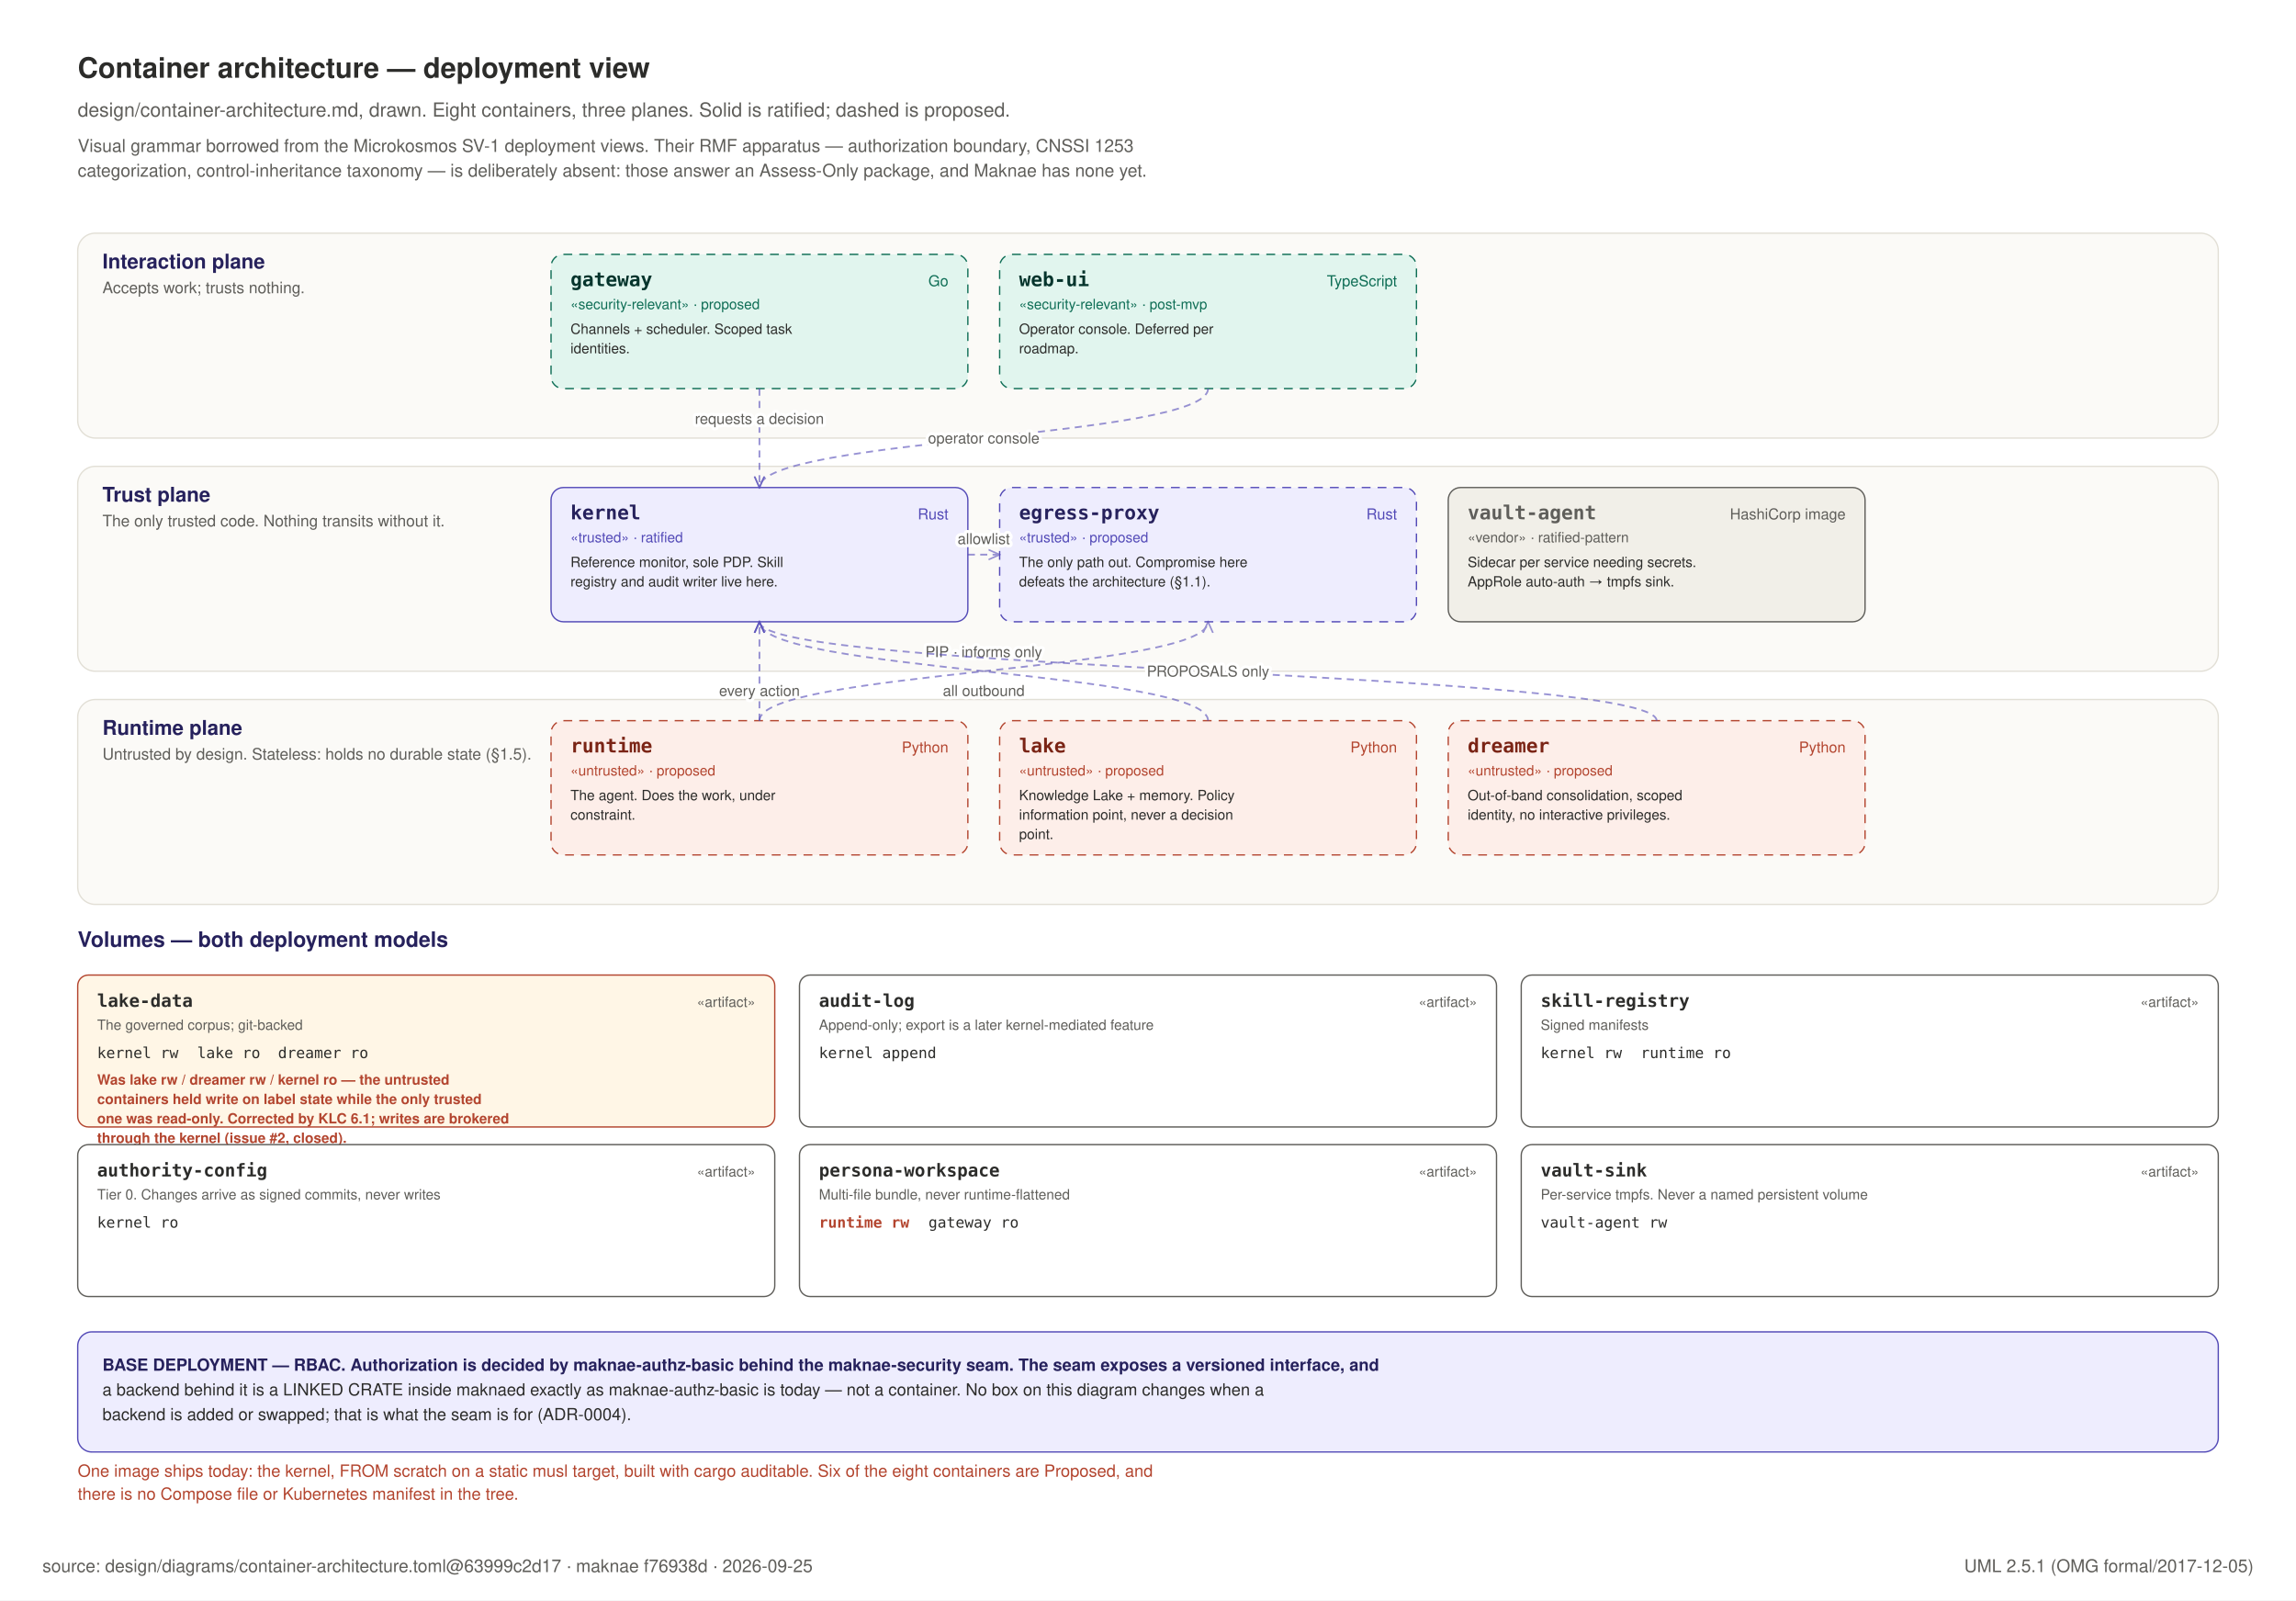
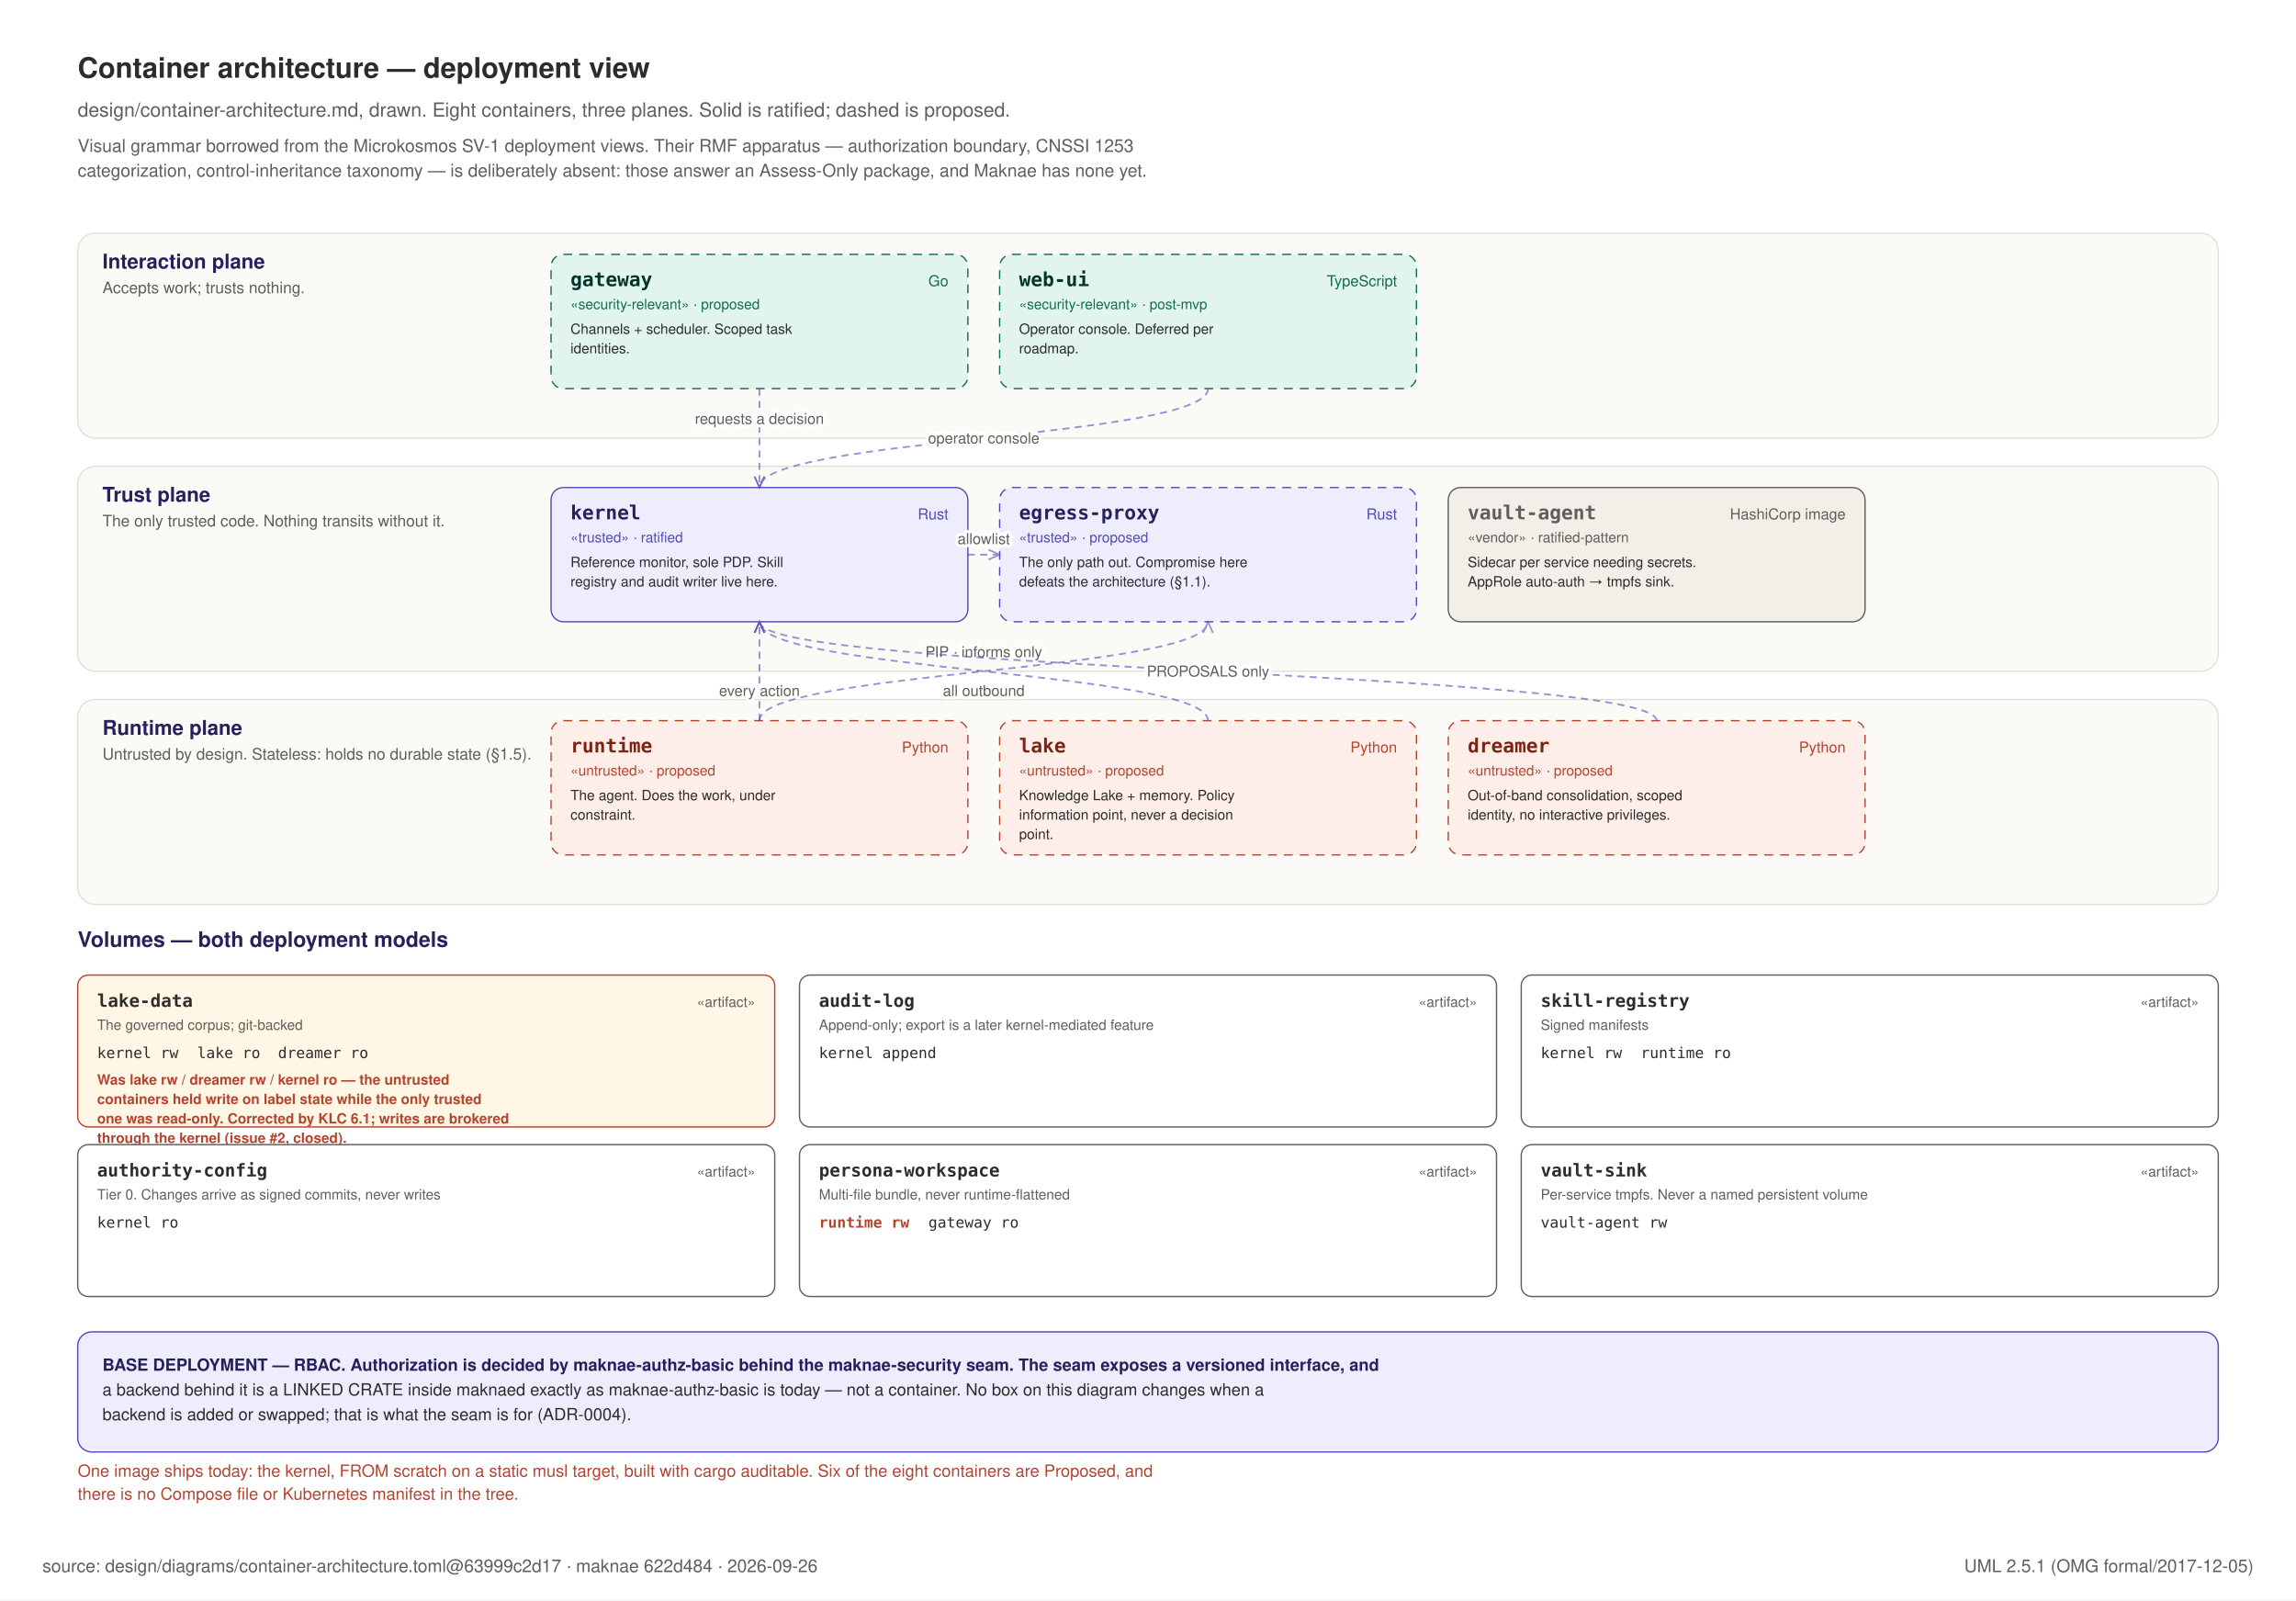
<svg xmlns="http://www.w3.org/2000/svg" width="1300" height="906" viewBox="0 0 1300 906" role="img">
  <rect x="0" y="0" width="1300" height="906" fill="#FFFFFF" />
  <text x="44" y="44" text-anchor="start" font-family="Helvetica, Arial, sans-serif" font-size="16" font-weight="600" fill="#2C2C2A">Container architecture — deployment view</text>
  <text x="44" y="66" text-anchor="start" font-family="Helvetica, Arial, sans-serif" font-size="11" font-weight="400" fill="#5F5E5A">design/container-architecture.md, drawn. Eight containers, three planes. Solid is ratified; dashed is proposed.</text>
  <text x="44" y="86" text-anchor="start" font-family="Helvetica, Arial, sans-serif" font-size="10" font-weight="400" fill="#5F5E5A">Visual grammar borrowed from the Microkosmos SV-1 deployment views. Their RMF apparatus — authorization boundary, CNSSI 1253</text>
  <text x="44" y="100" text-anchor="start" font-family="Helvetica, Arial, sans-serif" font-size="10" font-weight="400" fill="#5F5E5A">categorization, control-inheritance taxonomy — is deliberately absent: those answer an Assess-Only package, and Maknae has none yet.</text>
  <defs>
    <marker id="ca" viewBox="0 0 10 10" refX="9" refY="5" markerWidth="7" markerHeight="7" orient="auto-start-reverse">
      <path d="M 0 1 L 9 5 L 0 9" fill="none" stroke="#534AB7" stroke-width="1.3" />
    </marker>
  </defs>
  <rect x="44" y="132" width="1212" height="116" rx="10" fill="#FBFAF7" stroke="#E2DFD6" stroke-width="0.75" />
  <text x="58" y="152" text-anchor="start" font-family="Helvetica, Arial, sans-serif" font-size="11.5" font-weight="700" fill="#26215C">Interaction plane</text>
  <text x="58" y="166" text-anchor="start" font-family="Helvetica, Arial, sans-serif" font-size="9" font-weight="400" fill="#5F5E5A">Accepts work; trusts nothing.</text>
  <rect x="312" y="144" width="236" height="76" rx="7" fill="#E1F5EE" stroke="#0F6E56" stroke-width="0.75" stroke-dasharray="5 4" />
  <text x="323" y="162" text-anchor="start" font-family="ui-monospace, SFMono-Regular, Menlo, monospace" font-size="11" font-weight="700" fill="#04342C">gateway</text>
  <text x="537" y="162" text-anchor="end" font-family="Helvetica, Arial, sans-serif" font-size="8.5" font-weight="400" fill="#0F6E56">Go</text>
  <text x="323" y="175" text-anchor="start" font-family="Helvetica, Arial, sans-serif" font-size="8" font-weight="400" fill="#0F6E56">«security-relevant» · proposed</text>
  <text x="323" y="189" text-anchor="start" font-family="Helvetica, Arial, sans-serif" font-size="8" font-weight="400" fill="#2C2C2A">Channels + scheduler. Scoped task</text>
  <text x="323" y="200" text-anchor="start" font-family="Helvetica, Arial, sans-serif" font-size="8" font-weight="400" fill="#2C2C2A">identities.</text>
  <rect x="566" y="144" width="236" height="76" rx="7" fill="#E1F5EE" stroke="#0F6E56" stroke-width="0.75" stroke-dasharray="5 4" />
  <text x="577" y="162" text-anchor="start" font-family="ui-monospace, SFMono-Regular, Menlo, monospace" font-size="11" font-weight="700" fill="#04342C">web-ui</text>
  <text x="791" y="162" text-anchor="end" font-family="Helvetica, Arial, sans-serif" font-size="8.5" font-weight="400" fill="#0F6E56">TypeScript</text>
  <text x="577" y="175" text-anchor="start" font-family="Helvetica, Arial, sans-serif" font-size="8" font-weight="400" fill="#0F6E56">«security-relevant» · post-mvp</text>
  <text x="577" y="189" text-anchor="start" font-family="Helvetica, Arial, sans-serif" font-size="8" font-weight="400" fill="#2C2C2A">Operator console. Deferred per</text>
  <text x="577" y="200" text-anchor="start" font-family="Helvetica, Arial, sans-serif" font-size="8" font-weight="400" fill="#2C2C2A">roadmap.</text>
  <rect x="44" y="264" width="1212" height="116" rx="10" fill="#FBFAF7" stroke="#E2DFD6" stroke-width="0.75" />
  <text x="58" y="284" text-anchor="start" font-family="Helvetica, Arial, sans-serif" font-size="11.5" font-weight="700" fill="#26215C">Trust plane</text>
  <text x="58" y="298" text-anchor="start" font-family="Helvetica, Arial, sans-serif" font-size="9" font-weight="400" fill="#5F5E5A">The only trusted code. Nothing transits without it.</text>
  <rect x="312" y="276" width="236" height="76" rx="7" fill="#EEEDFE" stroke="#534AB7" stroke-width="0.75" />
  <text x="323" y="294" text-anchor="start" font-family="ui-monospace, SFMono-Regular, Menlo, monospace" font-size="11" font-weight="700" fill="#26215C">kernel</text>
  <text x="537" y="294" text-anchor="end" font-family="Helvetica, Arial, sans-serif" font-size="8.5" font-weight="400" fill="#534AB7">Rust</text>
  <text x="323" y="307" text-anchor="start" font-family="Helvetica, Arial, sans-serif" font-size="8" font-weight="400" fill="#534AB7">«trusted» · ratified</text>
  <text x="323" y="321" text-anchor="start" font-family="Helvetica, Arial, sans-serif" font-size="8" font-weight="400" fill="#2C2C2A">Reference monitor, sole PDP. Skill</text>
  <text x="323" y="332" text-anchor="start" font-family="Helvetica, Arial, sans-serif" font-size="8" font-weight="400" fill="#2C2C2A">registry and audit writer live here.</text>
  <rect x="566" y="276" width="236" height="76" rx="7" fill="#EEEDFE" stroke="#534AB7" stroke-width="0.75" stroke-dasharray="5 4" />
  <text x="577" y="294" text-anchor="start" font-family="ui-monospace, SFMono-Regular, Menlo, monospace" font-size="11" font-weight="700" fill="#26215C">egress-proxy</text>
  <text x="791" y="294" text-anchor="end" font-family="Helvetica, Arial, sans-serif" font-size="8.5" font-weight="400" fill="#534AB7">Rust</text>
  <text x="577" y="307" text-anchor="start" font-family="Helvetica, Arial, sans-serif" font-size="8" font-weight="400" fill="#534AB7">«trusted» · proposed</text>
  <text x="577" y="321" text-anchor="start" font-family="Helvetica, Arial, sans-serif" font-size="8" font-weight="400" fill="#2C2C2A">The only path out. Compromise here</text>
  <text x="577" y="332" text-anchor="start" font-family="Helvetica, Arial, sans-serif" font-size="8" font-weight="400" fill="#2C2C2A">defeats the architecture (§1.1).</text>
  <rect x="820" y="276" width="236" height="76" rx="7" fill="#F1EFE8" stroke="#5F5E5A" stroke-width="0.75" />
  <text x="831" y="294" text-anchor="start" font-family="ui-monospace, SFMono-Regular, Menlo, monospace" font-size="11" font-weight="700" fill="#5F5E5A">vault-agent</text>
  <text x="1045" y="294" text-anchor="end" font-family="Helvetica, Arial, sans-serif" font-size="8.5" font-weight="400" fill="#5F5E5A">HashiCorp image</text>
  <text x="831" y="307" text-anchor="start" font-family="Helvetica, Arial, sans-serif" font-size="8" font-weight="400" fill="#5F5E5A">«vendor» · ratified-pattern</text>
  <text x="831" y="321" text-anchor="start" font-family="Helvetica, Arial, sans-serif" font-size="8" font-weight="400" fill="#2C2C2A">Sidecar per service needing secrets.</text>
  <text x="831" y="332" text-anchor="start" font-family="Helvetica, Arial, sans-serif" font-size="8" font-weight="400" fill="#2C2C2A">AppRole auto-auth → tmpfs sink.</text>
  <rect x="44" y="396" width="1212" height="116" rx="10" fill="#FBFAF7" stroke="#E2DFD6" stroke-width="0.75" />
  <text x="58" y="416" text-anchor="start" font-family="Helvetica, Arial, sans-serif" font-size="11.5" font-weight="700" fill="#26215C">Runtime plane</text>
  <text x="58" y="430" text-anchor="start" font-family="Helvetica, Arial, sans-serif" font-size="9" font-weight="400" fill="#5F5E5A">Untrusted by design. Stateless: holds no durable state (§1.5).</text>
  <rect x="312" y="408" width="236" height="76" rx="7" fill="#FDEEE9" stroke="#B3452F" stroke-width="0.75" stroke-dasharray="5 4" />
  <text x="323" y="426" text-anchor="start" font-family="ui-monospace, SFMono-Regular, Menlo, monospace" font-size="11" font-weight="700" fill="#7A2415">runtime</text>
  <text x="537" y="426" text-anchor="end" font-family="Helvetica, Arial, sans-serif" font-size="8.5" font-weight="400" fill="#B3452F">Python</text>
  <text x="323" y="439" text-anchor="start" font-family="Helvetica, Arial, sans-serif" font-size="8" font-weight="400" fill="#B3452F">«untrusted» · proposed</text>
  <text x="323" y="453" text-anchor="start" font-family="Helvetica, Arial, sans-serif" font-size="8" font-weight="400" fill="#2C2C2A">The agent. Does the work, under</text>
  <text x="323" y="464" text-anchor="start" font-family="Helvetica, Arial, sans-serif" font-size="8" font-weight="400" fill="#2C2C2A">constraint.</text>
  <rect x="566" y="408" width="236" height="76" rx="7" fill="#FDEEE9" stroke="#B3452F" stroke-width="0.75" stroke-dasharray="5 4" />
  <text x="577" y="426" text-anchor="start" font-family="ui-monospace, SFMono-Regular, Menlo, monospace" font-size="11" font-weight="700" fill="#7A2415">lake</text>
  <text x="791" y="426" text-anchor="end" font-family="Helvetica, Arial, sans-serif" font-size="8.5" font-weight="400" fill="#B3452F">Python</text>
  <text x="577" y="439" text-anchor="start" font-family="Helvetica, Arial, sans-serif" font-size="8" font-weight="400" fill="#B3452F">«untrusted» · proposed</text>
  <text x="577" y="453" text-anchor="start" font-family="Helvetica, Arial, sans-serif" font-size="8" font-weight="400" fill="#2C2C2A">Knowledge Lake + memory. Policy</text>
  <text x="577" y="464" text-anchor="start" font-family="Helvetica, Arial, sans-serif" font-size="8" font-weight="400" fill="#2C2C2A">information point, never a decision</text>
  <text x="577" y="475" text-anchor="start" font-family="Helvetica, Arial, sans-serif" font-size="8" font-weight="400" fill="#2C2C2A">point.</text>
  <rect x="820" y="408" width="236" height="76" rx="7" fill="#FDEEE9" stroke="#B3452F" stroke-width="0.75" stroke-dasharray="5 4" />
  <text x="831" y="426" text-anchor="start" font-family="ui-monospace, SFMono-Regular, Menlo, monospace" font-size="11" font-weight="700" fill="#7A2415">dreamer</text>
  <text x="1045" y="426" text-anchor="end" font-family="Helvetica, Arial, sans-serif" font-size="8.5" font-weight="400" fill="#B3452F">Python</text>
  <text x="831" y="439" text-anchor="start" font-family="Helvetica, Arial, sans-serif" font-size="8" font-weight="400" fill="#B3452F">«untrusted» · proposed</text>
  <text x="831" y="453" text-anchor="start" font-family="Helvetica, Arial, sans-serif" font-size="8" font-weight="400" fill="#2C2C2A">Out-of-band consolidation, scoped</text>
  <text x="831" y="464" text-anchor="start" font-family="Helvetica, Arial, sans-serif" font-size="8" font-weight="400" fill="#2C2C2A">identity, no interactive privileges.</text>
  <path d="M 430 220 C 430 248 430 248 430 276" fill="none" stroke="#534AB7" stroke-width="1" stroke-dasharray="4 3" opacity="0.6" marker-end="url(#ca)" />
  <text x="430.0" y="240.0" text-anchor="middle" font-family="Helvetica, Arial, sans-serif" font-size="8.5" font-weight="400" fill="#5F5E5A" stroke="#FFFFFF" stroke-width="3.5" paint-order="stroke" stroke-linejoin="round">requests a decision</text>
  <path d="M 684 220 C 684 248 430 248 430 276" fill="none" stroke="#534AB7" stroke-width="1" stroke-dasharray="4 3" opacity="0.6" marker-end="url(#ca)" />
  <text x="557.0" y="251.0" text-anchor="middle" font-family="Helvetica, Arial, sans-serif" font-size="8.5" font-weight="400" fill="#5F5E5A" stroke="#FFFFFF" stroke-width="3.5" paint-order="stroke" stroke-linejoin="round">operator console</text>
  <path d="M 430 408 C 430 380 430 380 430 352" fill="none" stroke="#534AB7" stroke-width="1" stroke-dasharray="4 3" opacity="0.6" marker-end="url(#ca)" />
  <text x="430.0" y="394.0" text-anchor="middle" font-family="Helvetica, Arial, sans-serif" font-size="8.5" font-weight="400" fill="#5F5E5A" stroke="#FFFFFF" stroke-width="3.5" paint-order="stroke" stroke-linejoin="round">every action</text>
  <path d="M 684 408 C 684 380 430 380 430 352" fill="none" stroke="#534AB7" stroke-width="1" stroke-dasharray="4 3" opacity="0.6" marker-end="url(#ca)" />
  <text x="557.0" y="372.0" text-anchor="middle" font-family="Helvetica, Arial, sans-serif" font-size="8.5" font-weight="400" fill="#5F5E5A" stroke="#FFFFFF" stroke-width="3.5" paint-order="stroke" stroke-linejoin="round">PIP · informs only</text>
  <path d="M 938 408 C 938 380 430 380 430 352" fill="none" stroke="#534AB7" stroke-width="1" stroke-dasharray="4 3" opacity="0.6" marker-end="url(#ca)" />
  <text x="684.0" y="383.0" text-anchor="middle" font-family="Helvetica, Arial, sans-serif" font-size="8.5" font-weight="400" fill="#5F5E5A" stroke="#FFFFFF" stroke-width="3.5" paint-order="stroke" stroke-linejoin="round">PROPOSALS only</text>
  <path d="M 430 408 C 430 380 684 380 684 352" fill="none" stroke="#534AB7" stroke-width="1" stroke-dasharray="4 3" opacity="0.6" marker-end="url(#ca)" />
  <text x="557.0" y="394.0" text-anchor="middle" font-family="Helvetica, Arial, sans-serif" font-size="8.5" font-weight="400" fill="#5F5E5A" stroke="#FFFFFF" stroke-width="3.5" paint-order="stroke" stroke-linejoin="round">all outbound</text>
  <path d="M 548 314 C 548 314 566 314 566 314" fill="none" stroke="#534AB7" stroke-width="1" stroke-dasharray="4 3" opacity="0.6" marker-end="url(#ca)" />
  <text x="557.0" y="308.0" text-anchor="middle" font-family="Helvetica, Arial, sans-serif" font-size="8.5" font-weight="400" fill="#5F5E5A" stroke="#FFFFFF" stroke-width="3.5" paint-order="stroke" stroke-linejoin="round">allowlist</text>
  <text x="44" y="536" text-anchor="start" font-family="Helvetica, Arial, sans-serif" font-size="12" font-weight="700" fill="#26215C">Volumes — both deployment models</text>
  <rect x="44.0" y="552" width="394.667" height="86" rx="6" fill="#FFF6E6" stroke="#B3452F" stroke-width="0.75" />
  <text x="55.0" y="570" text-anchor="start" font-family="ui-monospace, SFMono-Regular, Menlo, monospace" font-size="10" font-weight="700" fill="#2C2C2A">lake-data</text>
  <text x="427.667" y="570" text-anchor="end" font-family="Helvetica, Arial, sans-serif" font-size="8" font-weight="400" fill="#5F5E5A">«artifact»</text>
  <text x="55.0" y="583" text-anchor="start" font-family="Helvetica, Arial, sans-serif" font-size="8" font-weight="400" fill="#5F5E5A">The governed corpus; git-backed</text>
  <text x="55.0" y="599" text-anchor="start" font-family="ui-monospace, SFMono-Regular, Menlo, monospace" font-size="8.5" font-weight="400" fill="#2C2C2A">kernel rw</text>
  <text x="111.6" y="599" text-anchor="start" font-family="ui-monospace, SFMono-Regular, Menlo, monospace" font-size="8.5" font-weight="400" fill="#2C2C2A">lake ro</text>
  <text x="157.4" y="599" text-anchor="start" font-family="ui-monospace, SFMono-Regular, Menlo, monospace" font-size="8.5" font-weight="400" fill="#2C2C2A">dreamer ro</text>
  <text x="55.0" y="614" text-anchor="start" font-family="Helvetica, Arial, sans-serif" font-size="8" font-weight="600" fill="#B3452F">Was lake rw / dreamer rw / kernel ro — the untrusted</text>
  <text x="55.0" y="625" text-anchor="start" font-family="Helvetica, Arial, sans-serif" font-size="8" font-weight="600" fill="#B3452F">containers held write on label state while the only trusted</text>
  <text x="55.0" y="636" text-anchor="start" font-family="Helvetica, Arial, sans-serif" font-size="8" font-weight="600" fill="#B3452F">one was read-only. Corrected by KLC 6.1; writes are brokered</text>
  <text x="55.0" y="647" text-anchor="start" font-family="Helvetica, Arial, sans-serif" font-size="8" font-weight="600" fill="#B3452F">through the kernel (issue #2, closed).</text>
  <rect x="452.667" y="552" width="394.667" height="86" rx="6" fill="#FFFFFF" stroke="#5F5E5A" stroke-width="0.75" />
  <text x="463.667" y="570" text-anchor="start" font-family="ui-monospace, SFMono-Regular, Menlo, monospace" font-size="10" font-weight="700" fill="#2C2C2A">audit-log</text>
  <text x="836.333" y="570" text-anchor="end" font-family="Helvetica, Arial, sans-serif" font-size="8" font-weight="400" fill="#5F5E5A">«artifact»</text>
  <text x="463.667" y="583" text-anchor="start" font-family="Helvetica, Arial, sans-serif" font-size="8" font-weight="400" fill="#5F5E5A">Append-only; export is a later kernel-mediated feature</text>
  <text x="463.667" y="599" text-anchor="start" font-family="ui-monospace, SFMono-Regular, Menlo, monospace" font-size="8.5" font-weight="400" fill="#2C2C2A">kernel append</text>
  <rect x="861.333" y="552" width="394.667" height="86" rx="6" fill="#FFFFFF" stroke="#5F5E5A" stroke-width="0.75" />
  <text x="872.333" y="570" text-anchor="start" font-family="ui-monospace, SFMono-Regular, Menlo, monospace" font-size="10" font-weight="700" fill="#2C2C2A">skill-registry</text>
  <text x="1245.0" y="570" text-anchor="end" font-family="Helvetica, Arial, sans-serif" font-size="8" font-weight="400" fill="#5F5E5A">«artifact»</text>
  <text x="872.333" y="583" text-anchor="start" font-family="Helvetica, Arial, sans-serif" font-size="8" font-weight="400" fill="#5F5E5A">Signed manifests</text>
  <text x="872.333" y="599" text-anchor="start" font-family="ui-monospace, SFMono-Regular, Menlo, monospace" font-size="8.5" font-weight="400" fill="#2C2C2A">kernel rw</text>
  <text x="928.933" y="599" text-anchor="start" font-family="ui-monospace, SFMono-Regular, Menlo, monospace" font-size="8.5" font-weight="400" fill="#2C2C2A">runtime ro</text>
  <rect x="44.0" y="648" width="394.667" height="86" rx="6" fill="#FFFFFF" stroke="#5F5E5A" stroke-width="0.75" />
  <text x="55.0" y="666" text-anchor="start" font-family="ui-monospace, SFMono-Regular, Menlo, monospace" font-size="10" font-weight="700" fill="#2C2C2A">authority-config</text>
  <text x="427.667" y="666" text-anchor="end" font-family="Helvetica, Arial, sans-serif" font-size="8" font-weight="400" fill="#5F5E5A">«artifact»</text>
  <text x="55.0" y="679" text-anchor="start" font-family="Helvetica, Arial, sans-serif" font-size="8" font-weight="400" fill="#5F5E5A">Tier 0. Changes arrive as signed commits, never writes</text>
  <text x="55.0" y="695" text-anchor="start" font-family="ui-monospace, SFMono-Regular, Menlo, monospace" font-size="8.5" font-weight="400" fill="#2C2C2A">kernel ro</text>
  <rect x="452.667" y="648" width="394.667" height="86" rx="6" fill="#FFFFFF" stroke="#5F5E5A" stroke-width="0.75" />
  <text x="463.667" y="666" text-anchor="start" font-family="ui-monospace, SFMono-Regular, Menlo, monospace" font-size="10" font-weight="700" fill="#2C2C2A">persona-workspace</text>
  <text x="836.333" y="666" text-anchor="end" font-family="Helvetica, Arial, sans-serif" font-size="8" font-weight="400" fill="#5F5E5A">«artifact»</text>
  <text x="463.667" y="679" text-anchor="start" font-family="Helvetica, Arial, sans-serif" font-size="8" font-weight="400" fill="#5F5E5A">Multi-file bundle, never runtime-flattened</text>
  <text x="463.667" y="695" text-anchor="start" font-family="ui-monospace, SFMono-Regular, Menlo, monospace" font-size="8.5" font-weight="700" fill="#B3452F">runtime rw</text>
  <text x="525.667" y="695" text-anchor="start" font-family="ui-monospace, SFMono-Regular, Menlo, monospace" font-size="8.5" font-weight="400" fill="#2C2C2A">gateway ro</text>
  <rect x="861.333" y="648" width="394.667" height="86" rx="6" fill="#FFFFFF" stroke="#5F5E5A" stroke-width="0.75" />
  <text x="872.333" y="666" text-anchor="start" font-family="ui-monospace, SFMono-Regular, Menlo, monospace" font-size="10" font-weight="700" fill="#2C2C2A">vault-sink</text>
  <text x="1245.0" y="666" text-anchor="end" font-family="Helvetica, Arial, sans-serif" font-size="8" font-weight="400" fill="#5F5E5A">«artifact»</text>
  <text x="872.333" y="679" text-anchor="start" font-family="Helvetica, Arial, sans-serif" font-size="8" font-weight="400" fill="#5F5E5A">Per-service tmpfs. Never a named persistent volume</text>
  <text x="872.333" y="695" text-anchor="start" font-family="ui-monospace, SFMono-Regular, Menlo, monospace" font-size="8.5" font-weight="400" fill="#2C2C2A">vault-agent rw</text>
  <rect x="44" y="754" width="1212" height="68" rx="8" fill="#EEEDFE" stroke="#534AB7" stroke-width="0.75" />
  <text x="58" y="776" text-anchor="start" font-family="Helvetica, Arial, sans-serif" font-size="9.5" font-weight="600" fill="#26215C">BASE DEPLOYMENT — RBAC. Authorization is decided by maknae-authz-basic behind the maknae-security seam. The seam exposes a versioned interface, and</text>
  <text x="58" y="790" text-anchor="start" font-family="Helvetica, Arial, sans-serif" font-size="9.5" font-weight="400" fill="#2C2C2A">a backend behind it is a LINKED CRATE inside maknaed exactly as maknae-authz-basic is today — not a container. No box on this diagram changes when a</text>
  <text x="58" y="804" text-anchor="start" font-family="Helvetica, Arial, sans-serif" font-size="9.5" font-weight="400" fill="#2C2C2A">backend is added or swapped; that is what the seam is for (ADR-0004).</text>
  <text x="44" y="836" text-anchor="start" font-family="Helvetica, Arial, sans-serif" font-size="9.5" font-weight="400" fill="#B3452F">One image ships today: the kernel, FROM scratch on a static musl target, built with cargo auditable. Six of the eight containers are Proposed, and</text>
  <text x="44" y="849" text-anchor="start" font-family="Helvetica, Arial, sans-serif" font-size="9.5" font-weight="400" fill="#B3452F">there is no Compose file or Kubernetes manifest in the tree.</text>
-   <text x="24" y="890" text-anchor="start" font-family="Helvetica, Arial, sans-serif" font-size="10" font-weight="400" fill="#5F5E5A">source: design/diagrams/container-architecture.toml@63999c2d17 · maknae f76938d · 2026-09-25</text>
+   <text x="24" y="890" text-anchor="start" font-family="Helvetica, Arial, sans-serif" font-size="10" font-weight="400" fill="#5F5E5A">source: design/diagrams/container-architecture.toml@63999c2d17 · maknae 622d484 · 2026-09-26</text>
  <text x="1276" y="890" text-anchor="end" font-family="Helvetica, Arial, sans-serif" font-size="10" font-weight="400" fill="#5F5E5A">UML 2.5.1 (OMG formal/2017-12-05)</text>
</svg>
